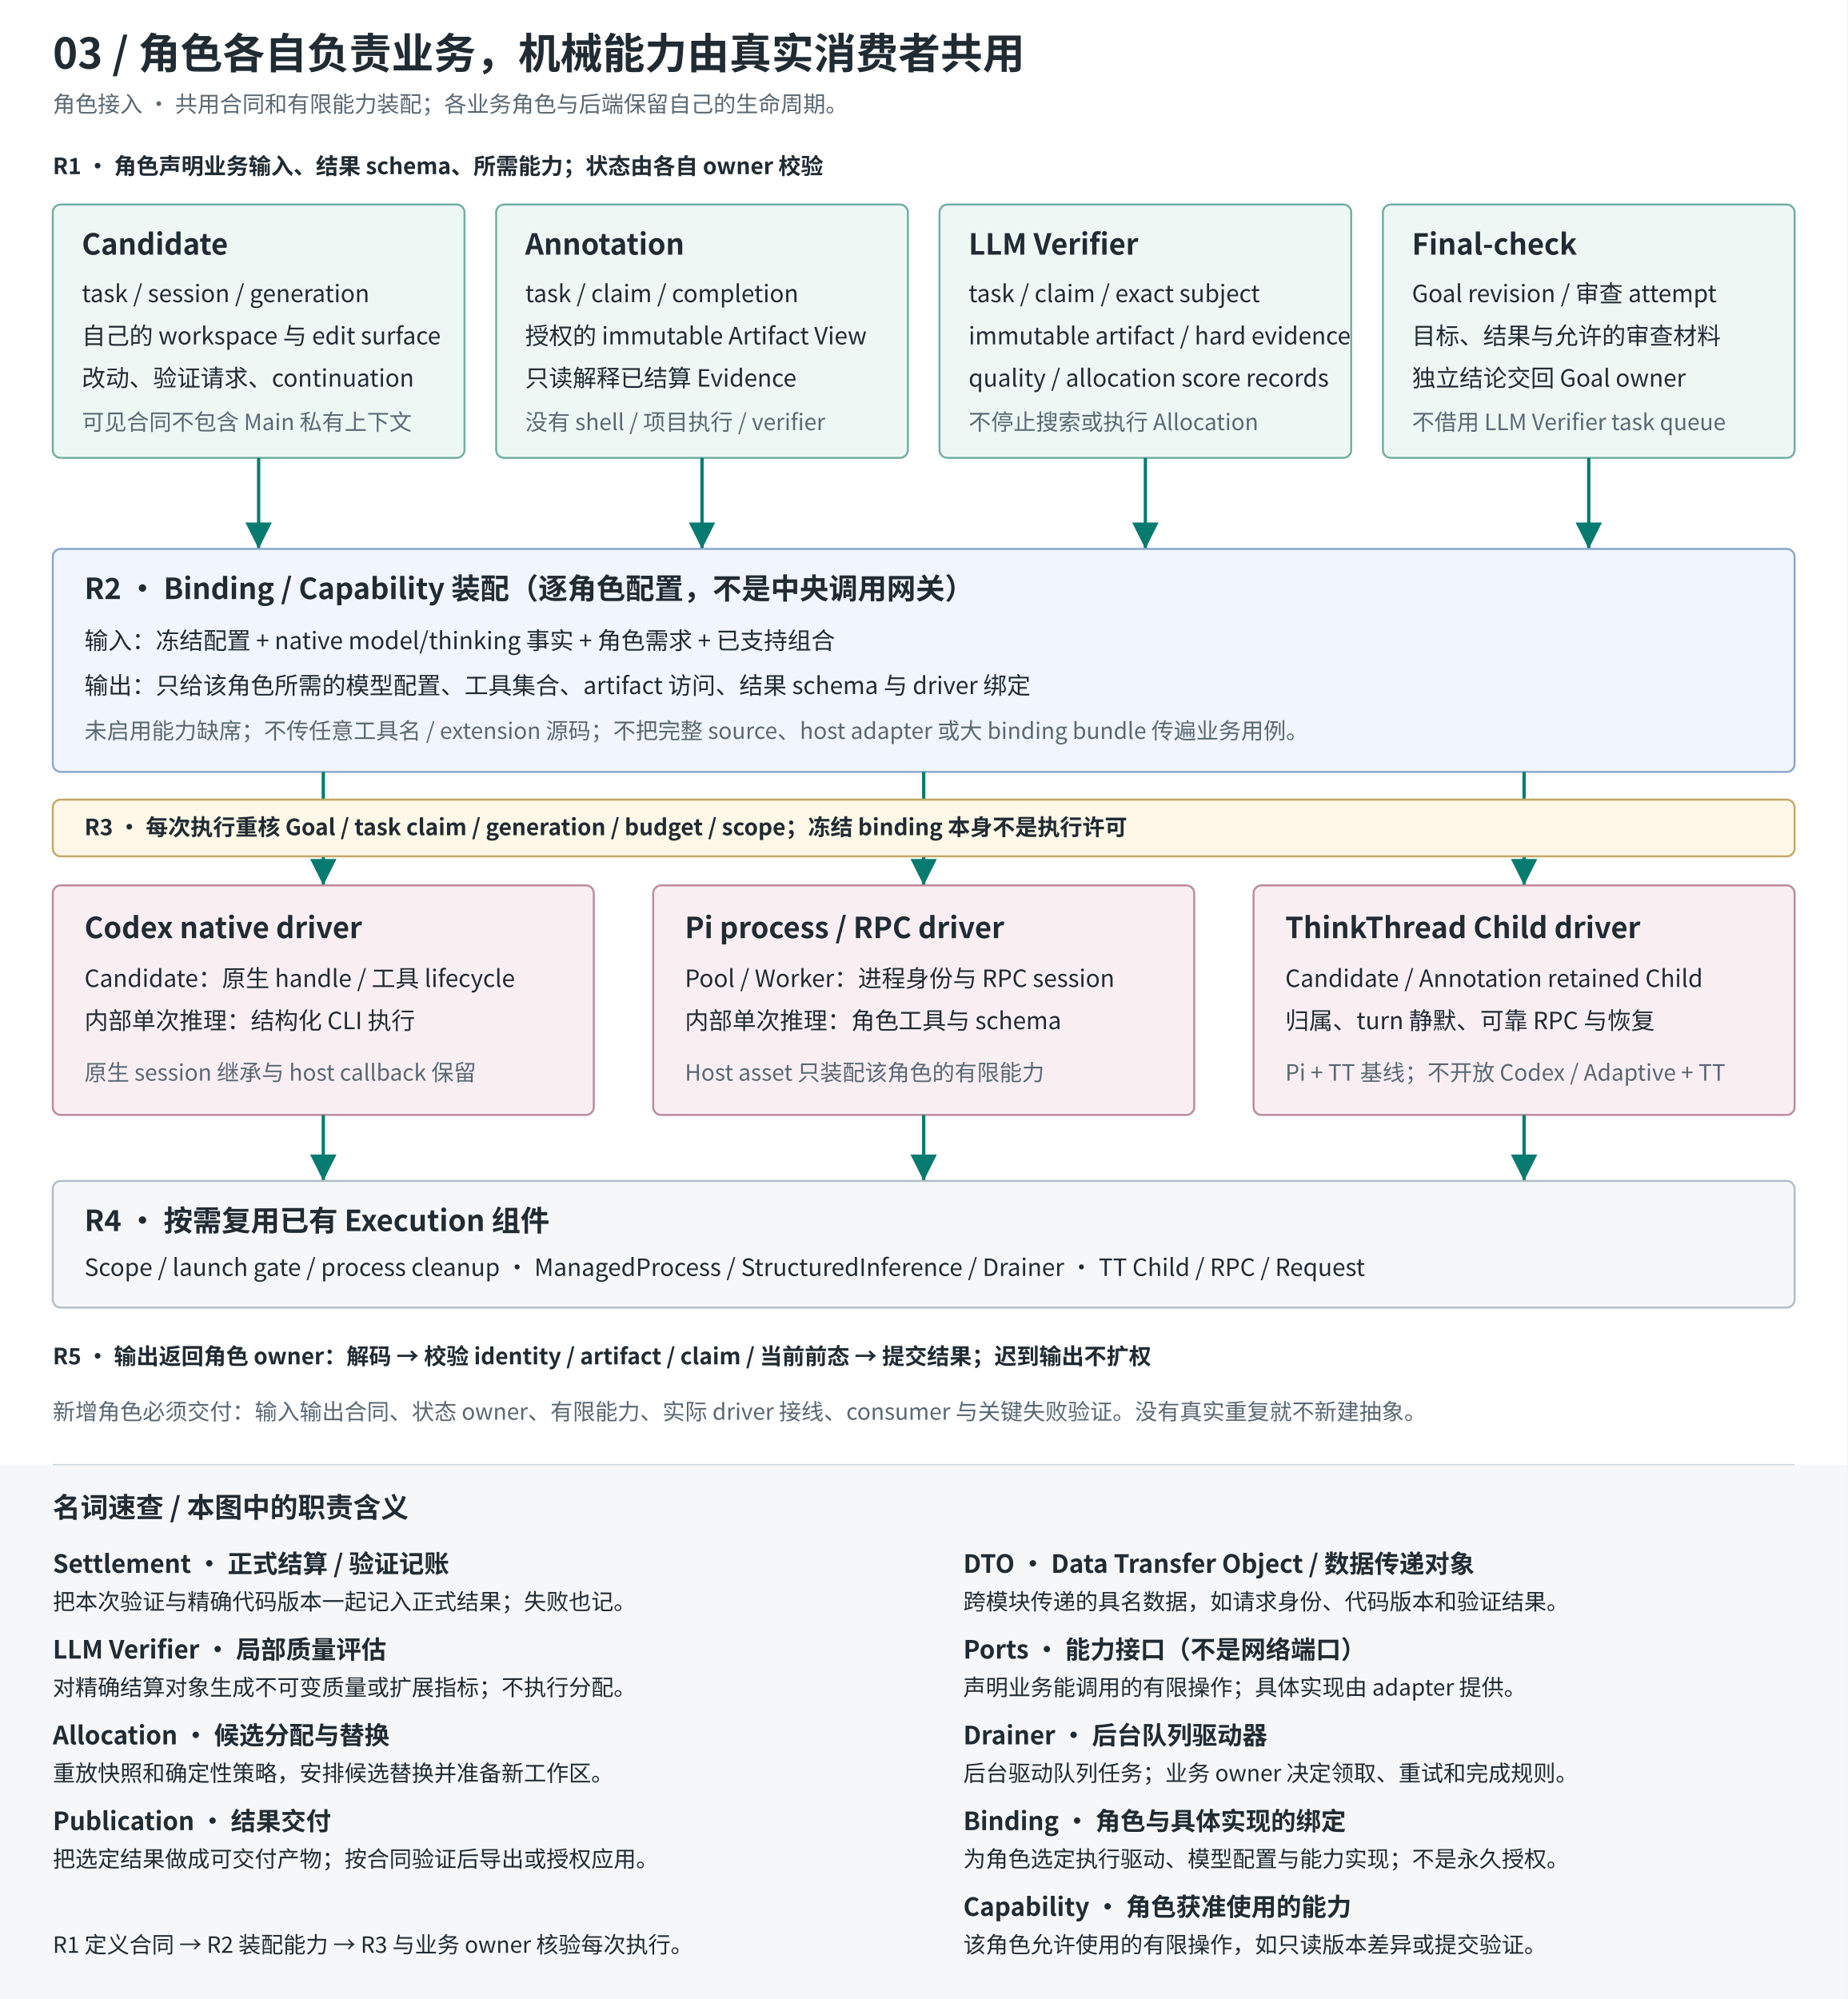
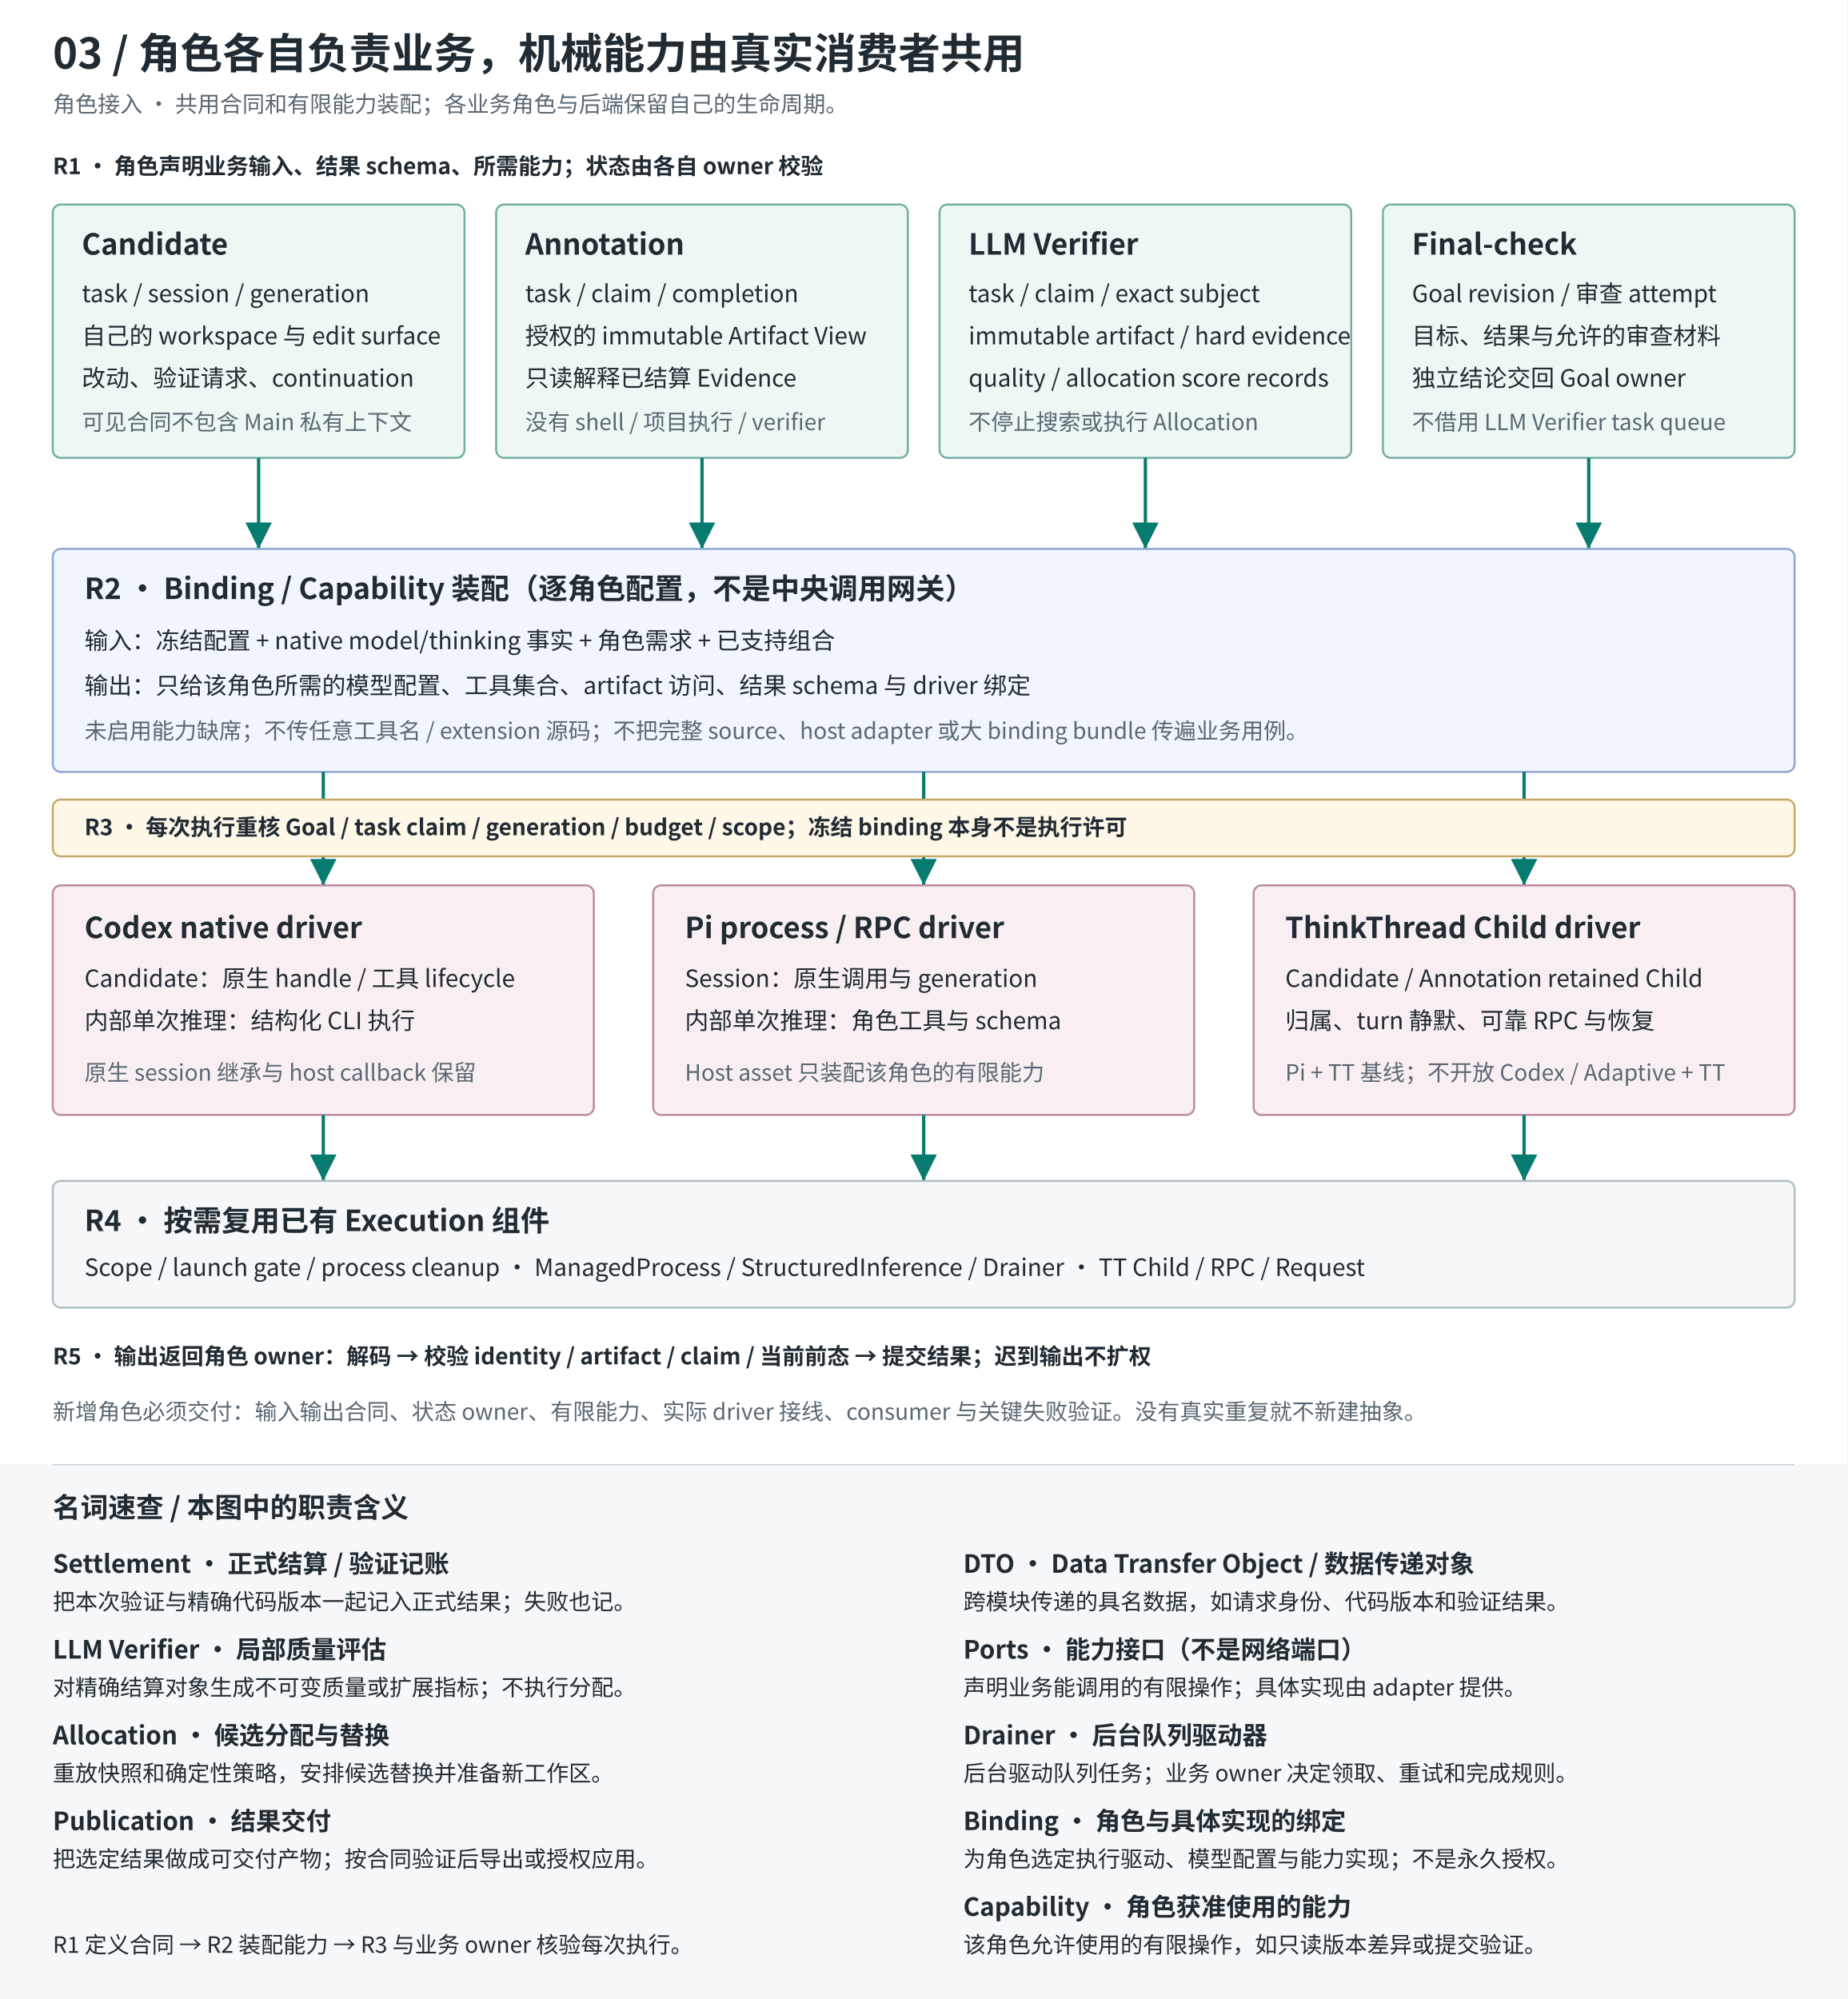
<svg xmlns="http://www.w3.org/2000/svg" width="1400" height="1515" viewBox="0 0 1400 1515" role="img" aria-labelledby="title desc">
  <defs>
    <style>
      text{font-family:'Noto Sans CJK SC','Microsoft YaHei',sans-serif;fill:#202b33;font-size:18px;letter-spacing:0}.title{font-size:32px;font-weight:700}.sub{font-size:17px;fill:#596873}.heading{font-size:22px;font-weight:700}.label{font-size:17px;font-weight:700}.box{rx:6;stroke-width:1.5}.business{fill:#edf8f5;stroke:#70aea2}.host{fill:#f9eff3;stroke:#bd899e}.pure{fill:#f1f5fd;stroke:#8ca6cd}.state{fill:#fff8e8;stroke:#c4a866}.neutral{fill:#f5f7f8;stroke:#b0bdc4}.flow{fill:none;stroke:#087b70;stroke-width:2.5;marker-end:url(#arrow)}
    </style>
    <marker id="arrow" markerWidth="9" markerHeight="9" refX="8" refY="4" orient="auto">
      <path d="M0 0L8 4L0 8Z" fill="#087b70" />
    </marker>
  </defs>
  <rect width="1400" height="1515" fill="#fff" />
  <text x="40" y="52" class="title">03 / 角色各自负责业务，机械能力由真实消费者共用</text>
  <text x="40" y="85" class="sub">角色接入 · 共用合同和有限能力装配；各业务角色与后端保留自己的生命周期。</text>
  <text x="40" y="132" class="label">R1 · 角色声明业务输入、结果 schema、所需能力；状态由各自 owner 校验</text>
  <rect x="40" y="155" width="312" height="192" class="box business" />
  <text x="62" y="193" class="heading">Candidate</text>
  <text x="62" y="229">task / session / generation</text>
  <text x="62" y="261">自己的 workspace 与 edit surface</text>
  <text x="62" y="293">改动、验证请求、continuation</text>
  <text x="62" y="326" class="sub">可见合同不包含 Main 私有上下文</text>
  <rect x="376" y="155" width="312" height="192" class="box business" />
  <text x="398" y="193" class="heading">Annotation</text>
  <text x="398" y="229">task / claim / completion</text>
  <text x="398" y="261">授权的 immutable Artifact View</text>
  <text x="398" y="293">只读解释已结算 Evidence</text>
  <text x="398" y="326" class="sub">没有 shell / 项目执行 / verifier</text>
  <rect x="712" y="155" width="312" height="192" class="box business" />
  <text x="734" y="193" class="heading">LLM Verifier</text>
  <text x="734" y="229">task / claim / exact subject</text>
  <text x="734" y="261">immutable artifact / hard evidence</text>
  <text x="734" y="293">quality / allocation score records</text>
  <text x="734" y="326" class="sub">不停止搜索或执行 Allocation</text>
  <rect x="1048" y="155" width="312" height="192" class="box business" />
  <text x="1070" y="193" class="heading">Final-check</text>
  <text x="1070" y="229">Goal revision / 审查 attempt</text>
  <text x="1070" y="261">目标、结果与允许的审查材料</text>
  <text x="1070" y="293">独立结论交回 Goal owner</text>
  <text x="1070" y="326" class="sub">不借用 LLM Verifier task queue</text>
  <path d="M196 347V416" class="flow" />
  <path d="M532 347V416" class="flow" />
  <path d="M868 347V416" class="flow" />
  <path d="M1204 347V416" class="flow" />
  <rect x="40" y="416" width="1320" height="169" class="box pure" />
  <text x="64" y="454" class="heading">R2 · Binding / Capability 装配（逐角色配置，不是中央调用网关）</text>
  <text x="64" y="492">输入：冻结配置 + native model/thinking 事实 + 角色需求 + 已支持组合</text>
  <text x="64" y="526">输出：只给该角色所需的模型配置、工具集合、artifact 访问、结果 schema 与 driver 绑定</text>
  <text x="64" y="560" class="sub">未启用能力缺席；不传任意工具名 / extension 源码；不把完整 source、host adapter 或大 binding bundle 传遍业务用例。</text>
  <path d="M245 585V671" class="flow" />
  <path d="M700 585V671" class="flow" />
  <path d="M1155 585V671" class="flow" />
  <rect x="40" y="606" width="1320" height="43" class="box state" />
  <text x="64" y="633" class="label">R3 · 每次执行重核 Goal / task claim / generation / budget / scope；冻结 binding 本身不是执行许可</text>
  <rect x="40" y="671" width="410" height="174" class="box host" />
  <text x="64" y="711" class="heading">Codex native driver</text>
  <text x="64" y="748">Candidate：原生 handle / 工具 lifecycle</text>
  <text x="64" y="780">内部单次推理：结构化 CLI 执行</text>
  <text x="64" y="819" class="sub">原生 session 继承与 host callback 保留</text>
  <rect x="495" y="671" width="410" height="174" class="box host" />
  <text x="519" y="711" class="heading">Pi process / RPC driver</text>
-   <text x="519" y="748">Pool / Worker：进程身份与 RPC session</text>
+   <text x="519" y="748">Session：原生调用与 generation</text>
  <text x="519" y="780">内部单次推理：角色工具与 schema</text>
  <text x="519" y="819" class="sub">Host asset 只装配该角色的有限能力</text>
  <rect x="950" y="671" width="410" height="174" class="box host" />
  <text x="974" y="711" class="heading">ThinkThread Child driver</text>
  <text x="974" y="748">Candidate / Annotation retained Child</text>
  <text x="974" y="780">归属、turn 静默、可靠 RPC 与恢复</text>
  <text x="974" y="819" class="sub">Pi + TT 基线；不开放 Codex / Adaptive + TT</text>
  <path d="M245 845V895" class="flow" />
  <path d="M700 845V895" class="flow" />
  <path d="M1155 845V895" class="flow" />
  <rect x="40" y="895" width="1320" height="96" class="box neutral" />
  <text x="64" y="933" class="heading">R4 · 按需复用已有 Execution 组件</text>
  <text x="64" y="967">Scope / launch gate / process cleanup · ManagedProcess / StructuredInference / Drainer · TT Child / RPC / Request</text>
  <text x="40" y="1034" class="label">R5 · 输出返回角色 owner：解码 → 校验 identity / artifact / claim / 当前前态 → 提交结果；迟到输出不扩权</text>
  <text x="40" y="1076" class="sub">新增角色必须交付：输入输出合同、状态 owner、有限能力、实际 driver 接线、consumer 与关键失败验证。没有真实重复就不新建抽象。</text>
  <style>.glossary text{font-size:17px}.glossary .term{font-size:19px;font-weight:700}.glossary .glossary-title{font-size:21px;font-weight:700}</style>
  <g class="glossary" transform="translate(0 1110)">
    <rect width="1400" height="405" fill="#f5f7f8" />
    <path d="M40 0H1360" stroke="#cbd6dc" />
    <text x="40" y="40" class="glossary-title">名词速查 / 本图中的职责含义</text>
    <text x="40" y="82" class="term">Settlement · 正式结算 / 验证记账</text>
    <text x="40" y="110">把本次验证与精确代码版本一起记入正式结果；失败也记。</text>
    <text x="40" y="147" class="term">LLM Verifier · 局部质量评估</text>
    <text x="40" y="175">对精确结算对象生成不可变质量或扩展指标；不执行分配。</text>
    <text x="40" y="212" class="term">Allocation · 候选分配与替换</text>
    <text x="40" y="240">重放快照和确定性策略，安排候选替换并准备新工作区。</text>
    <text x="40" y="277" class="term">Publication · 结果交付</text>
    <text x="40" y="305">把选定结果做成可交付产物；按合同验证后导出或授权应用。</text>
    <text x="730" y="82" class="term">DTO · Data Transfer Object / 数据传递对象</text>
    <text x="730" y="110">跨模块传递的具名数据，如请求身份、代码版本和验证结果。</text>
    <text x="730" y="147" class="term">Ports · 能力接口（不是网络端口）</text>
    <text x="730" y="175">声明业务能调用的有限操作；具体实现由 adapter 提供。</text>
    <text x="730" y="212" class="term">Drainer · 后台队列驱动器</text>
    <text x="730" y="240">后台驱动队列任务；业务 owner 决定领取、重试和完成规则。</text>
    <text x="730" y="277" class="term">Binding · 角色与具体实现的绑定</text>
    <text x="730" y="305">为角色选定执行驱动、模型配置与能力实现；不是永久授权。</text>
    <text x="730" y="342" class="term">Capability · 角色获准使用的能力</text>
    <text x="730" y="370">该角色允许使用的有限操作，如只读版本差异或提交验证。</text>
    <text x="40" y="370" fill="#596873">R1 定义合同 → R2 装配能力 → R3 与业务 owner 核验每次执行。</text>
  </g>
</svg>
